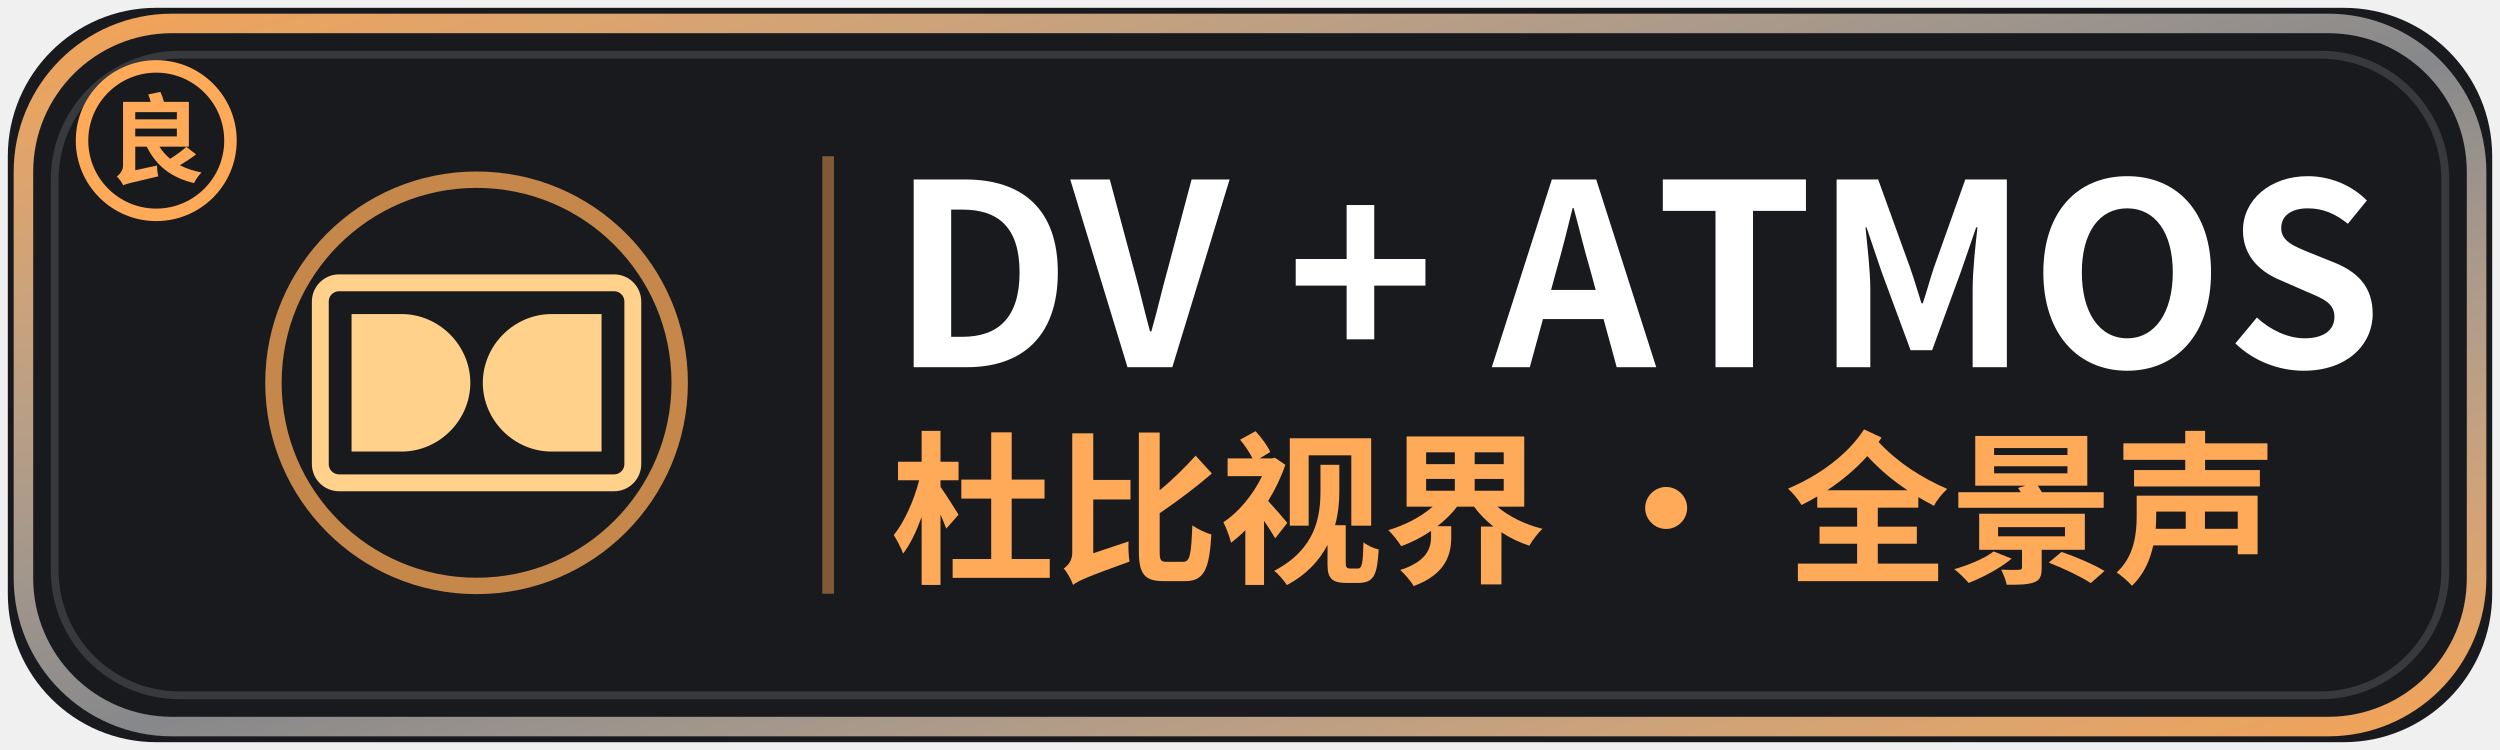
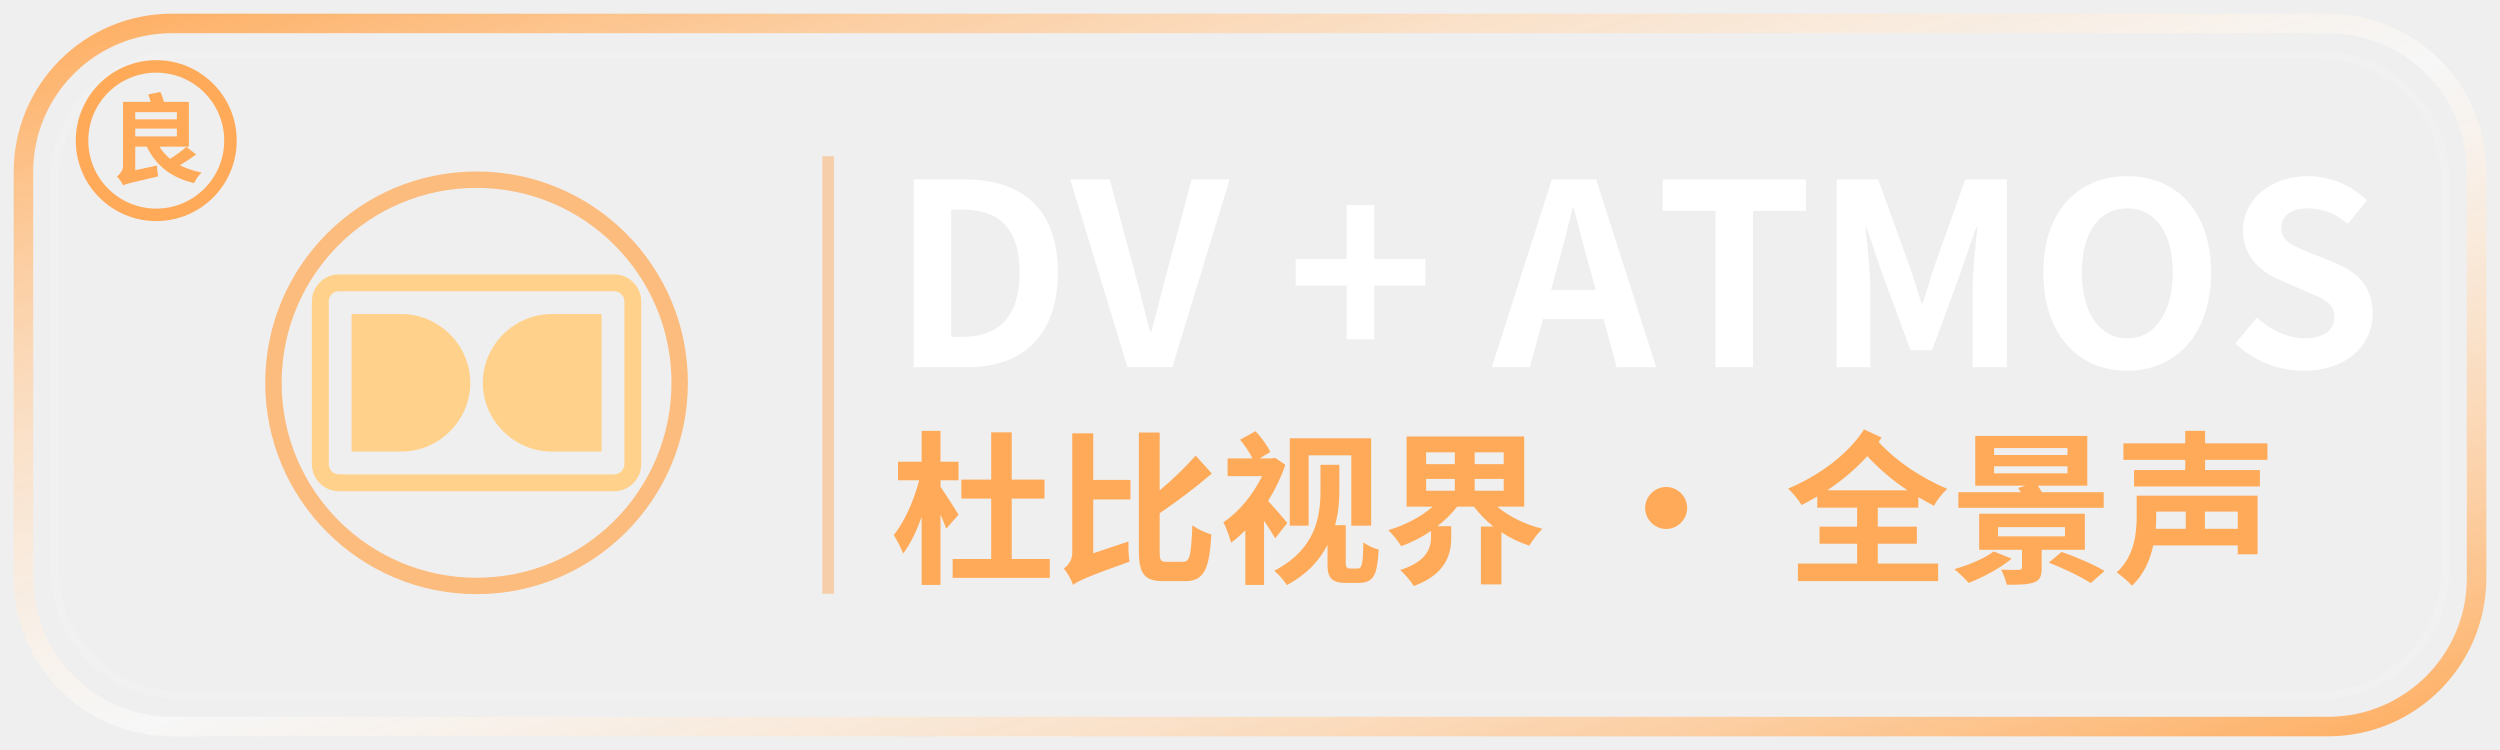
<svg xmlns="http://www.w3.org/2000/svg" width="320" height="96" viewBox="0 0 320 96" preserveAspectRatio="xMidYMid meet" overflow="hidden">
-   <rect x="1" y="1" width="318" height="94" rx="19" fill="#101216" fill-opacity="0.96" />
+   <rect x="0" y="0" width="320" height="96" fill="#000000" fill-opacity="0.004" />
  <defs>
    <linearGradient id="edge" x1="0" y1="0" x2="1" y2="1">
      <stop offset="0" stop-color="#FFAA58" stop-opacity=".95" />
      <stop offset=".52" stop-color="#FFFFFF" stop-opacity=".48" />
      <stop offset="1" stop-color="#FFAA58" stop-opacity=".95" />
    </linearGradient>
  </defs>
  <rect x="3" y="3" width="314" height="90" rx="19" fill="none" stroke="url(#edge)" stroke-width="2.5" />
  <rect x="7" y="7" width="306" height="82" rx="16" fill="none" stroke="#FFFFFF" stroke-opacity=".14" stroke-width="1" />
  <circle cx="20" cy="18" r="9.5" fill="none" stroke="#FFAA58" stroke-width="1.6" />
  <g aria-label="良" fill="#FFAA58" transform="translate(13.75 22.5) scale(0.0125 -0.0125)">
    <path d="M711 483V403H285V483ZM711 578H285V652H711ZM162 -98C191 -82 239 -72 520 -6C514 20 508 71 508 105L285 57V298H403C498 105 651 -19 887 -75C902 -42 937 8 964 34C880 50 806 75 742 108C797 141 857 180 908 219L808 296C765 257 701 210 642 174C598 210 562 251 533 298H834V757H579C570 790 557 829 542 859L418 833C427 810 436 783 443 757H160V105C160 51 122 12 97 -7C117 -26 151 -72 162 -98Z" transform="translate(0 0)" />
  </g>
  <circle cx="61" cy="49" r="26" fill="none" stroke="#FFAA58" stroke-width="2.1" stroke-opacity=".75" />
  <g transform="translate(37 25) scale(.8)">
    <rect x="5" y="14" width="50" height="32" rx="3" fill="none" stroke="#FFD18B" stroke-width="2.7" stroke-linecap="round" stroke-linejoin="round" />
    <path d="M10 19v22h8c6 0 11-5 11-11s-5-11-11-11zm40 0h-8c-6 0-11 5-11 11s5 11 11 11h8z" fill="#FFD18B" />
  </g>
  <path d="M106 20v56" stroke="#FFAA58" stroke-opacity=".45" stroke-width="1.5" />
  <g aria-label="DV + ATMOS" fill="#FFFFFF" transform="translate(114 47) scale(0.0324278 -0.0324278)">
    <path d="M91 0H302C521 0 660 124 660 374C660 623 521 741 294 741H91ZM239 120V622H284C423 622 509 554 509 374C509 194 423 120 284 120Z" transform="translate(0 0)" />
    <path d="M221 0H398L624 741H474L378 380C355 298 339 224 315 141H310C287 224 271 298 248 380L151 741H-5Z" transform="translate(714 0)" />
    <path d="M240 110H349V322H551V427H349V640H240V427H39V322H240Z" transform="translate(1560 0)" />
    <path d="M-4 0H146L198 190H437L489 0H645L408 741H233ZM230 305 252 386C274 463 295 547 315 628H319C341 549 361 463 384 386L406 305Z" transform="translate(2377 0)" />
    <path d="M238 0H386V617H595V741H30V617H238Z" transform="translate(3018 0)" />
    <path d="M91 0H224V309C224 380 212 482 205 552H209L268 378L383 67H468L582 378L642 552H647C639 482 628 380 628 309V0H763V741H599L475 393C460 348 447 299 431 252H426C411 299 397 348 381 393L255 741H91Z" transform="translate(3643 0)" />
    <path d="M385 -14C581 -14 716 133 716 374C716 614 581 754 385 754C189 754 54 614 54 374C54 133 189 -14 385 -14ZM385 114C275 114 206 216 206 374C206 532 275 627 385 627C495 627 565 532 565 374C565 216 495 114 385 114Z" transform="translate(4496 0)" />
    <path d="M312 -14C483 -14 584 89 584 210C584 317 525 375 435 412L338 451C275 477 223 496 223 549C223 598 263 627 328 627C390 627 439 604 486 566L561 658C501 719 415 754 328 754C179 754 72 660 72 540C72 432 148 372 223 342L321 299C387 271 433 254 433 199C433 147 392 114 315 114C250 114 179 147 127 196L42 94C114 24 213 -14 312 -14Z" transform="translate(5266 0)" />
  </g>
  <g aria-label="杜比视界 · 全景声" fill="#FFAA58" transform="translate(114 73) scale(0.021 -0.021)">
    <path d="M189 850V662H45V549H174C143 428 84 294 19 215C38 185 65 135 76 102C119 157 157 237 189 325V-89H304V340C318 307 331 277 339 254L414 339C399 365 336 463 304 509V549H414V662H304V850ZM613 841V553H431V437H613V69H378V-46H970V69H738V437H938V553H738V841Z" transform="translate(0 0)" />
    <path d="M112 -89C141 -66 188 -43 456 53C451 82 448 138 450 176L235 104V432H462V551H235V835H107V106C107 57 78 27 55 11C75 -10 103 -60 112 -89ZM513 840V120C513 -23 547 -66 664 -66C686 -66 773 -66 796 -66C914 -66 943 13 955 219C922 227 869 252 839 274C832 97 825 52 784 52C767 52 699 52 682 52C645 52 640 61 640 118V348C747 421 862 507 958 590L859 699C801 634 721 554 640 488V840Z" transform="translate(1000 0)" />
    <path d="M433 805V272H548V701H808V272H929V805ZM620 643V484C620 330 593 130 338 -3C361 -20 401 -66 415 -90C538 -25 615 62 663 155V32C663 -53 696 -77 778 -77H847C948 -77 965 -29 975 127C947 133 909 149 882 171C879 40 873 11 848 11H801C781 11 774 19 774 46V275H709C729 347 735 418 735 481V643ZM130 796C158 763 188 718 206 682H54V574H264C209 460 120 353 28 293C42 269 67 203 75 168C104 190 133 215 162 244V-89H276V302C302 264 328 223 344 195L418 289C402 309 339 382 301 423C344 492 380 567 406 643L343 686L322 682H249L314 721C298 758 260 810 224 848Z" transform="translate(2000 0)" />
    <path d="M264 557H439V485H264ZM560 557H737V485H560ZM264 719H439V647H264ZM560 719H737V647H560ZM598 267V-86H723V232C775 197 833 170 893 150C911 182 947 229 973 253C868 279 768 328 698 388H862V816H145V388H304C233 326 134 274 33 245C59 221 95 176 112 147C176 170 238 202 294 240V205C294 140 273 55 106 2C133 -22 172 -67 188 -96C389 -23 417 104 417 200V269H333C379 305 420 345 453 388H556C589 343 629 303 674 267Z" transform="translate(3000 0)" />
    <path d="M500 508C430 508 372 450 372 380C372 310 430 252 500 252C570 252 628 310 628 380C628 450 570 508 500 508Z" transform="translate(4227 0)" />
    <path d="M479 859C379 702 196 573 16 498C46 470 81 429 98 398C130 414 162 431 194 450V382H437V266H208V162H437V41H76V-66H931V41H563V162H801V266H563V382H810V446C841 428 873 410 906 393C922 428 957 469 986 496C827 566 687 655 568 782L586 809ZM255 488C344 547 428 617 499 696C576 613 656 546 744 488Z" transform="translate(5454 0)" />
    <path d="M272 634H719V591H272ZM272 745H719V703H272ZM296 263H704V207H296ZM605 47C691 14 806 -41 861 -78L945 -4C883 34 767 84 683 112ZM269 115C214 72 117 32 29 7C55 -12 97 -54 117 -77C204 -43 311 14 379 71ZM418 502 435 476H54V381H940V476H563C556 489 547 503 538 516H840V819H157V516H463ZM181 345V125H442V18C442 7 437 4 423 3C410 2 357 2 315 4C328 -22 343 -59 349 -88C419 -88 471 -88 511 -75C550 -62 562 -39 562 13V125H825V345Z" transform="translate(6454 0)" />
    <path d="M437 850V774H60V673H437V611H125V511H892V611H558V673H938V774H558V850ZM141 455V331C141 229 129 87 19 -13C44 -29 94 -72 112 -94C184 -27 223 63 242 152H757V98H878V455ZM757 253H557V358H757ZM257 253C259 280 260 306 260 330V358H440V253Z" transform="translate(7454 0)" />
  </g>
</svg>
